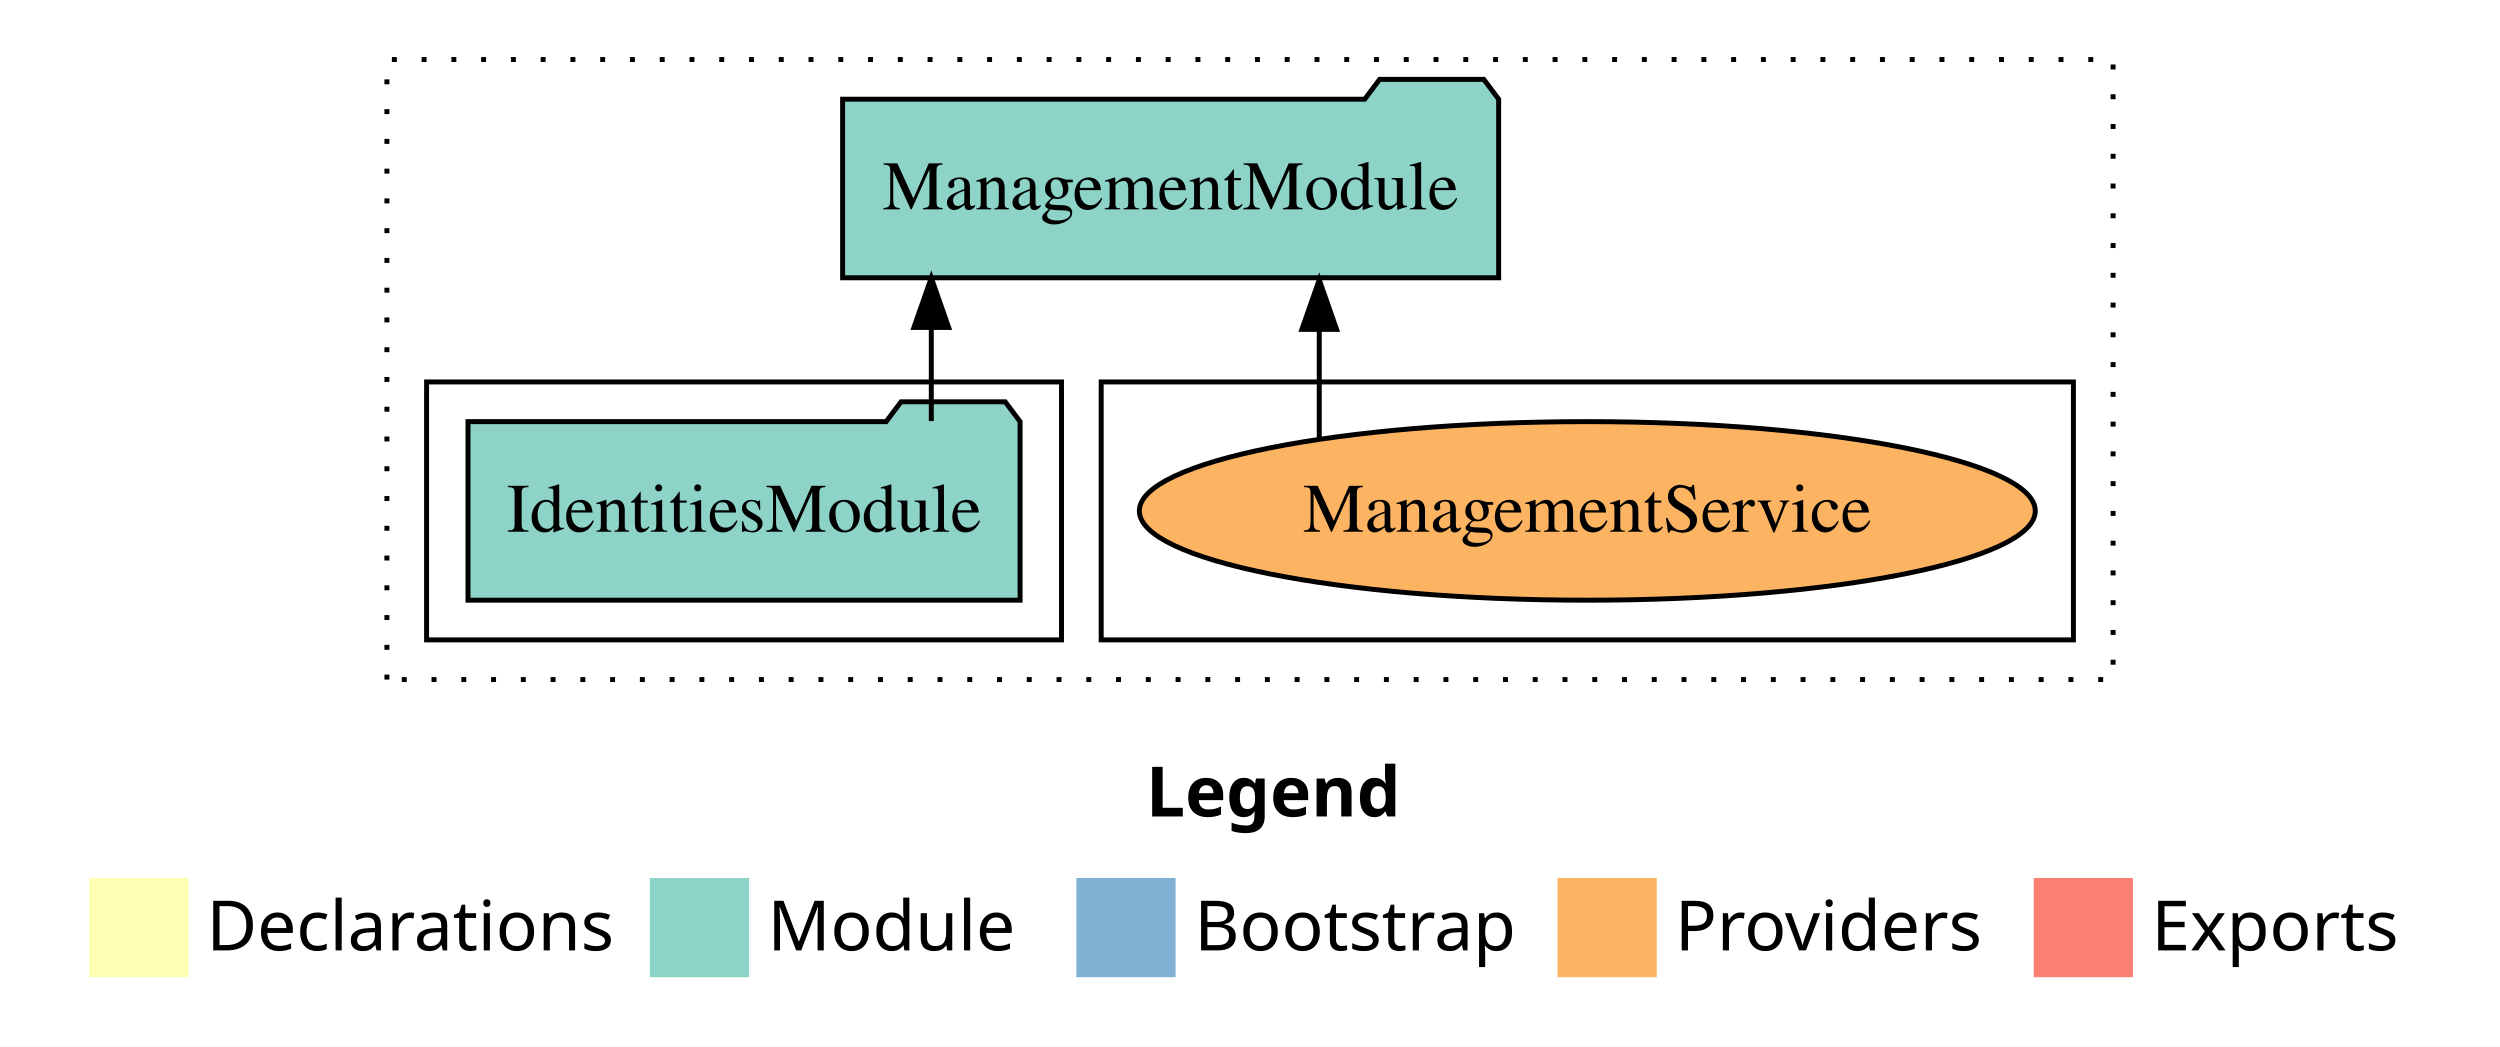
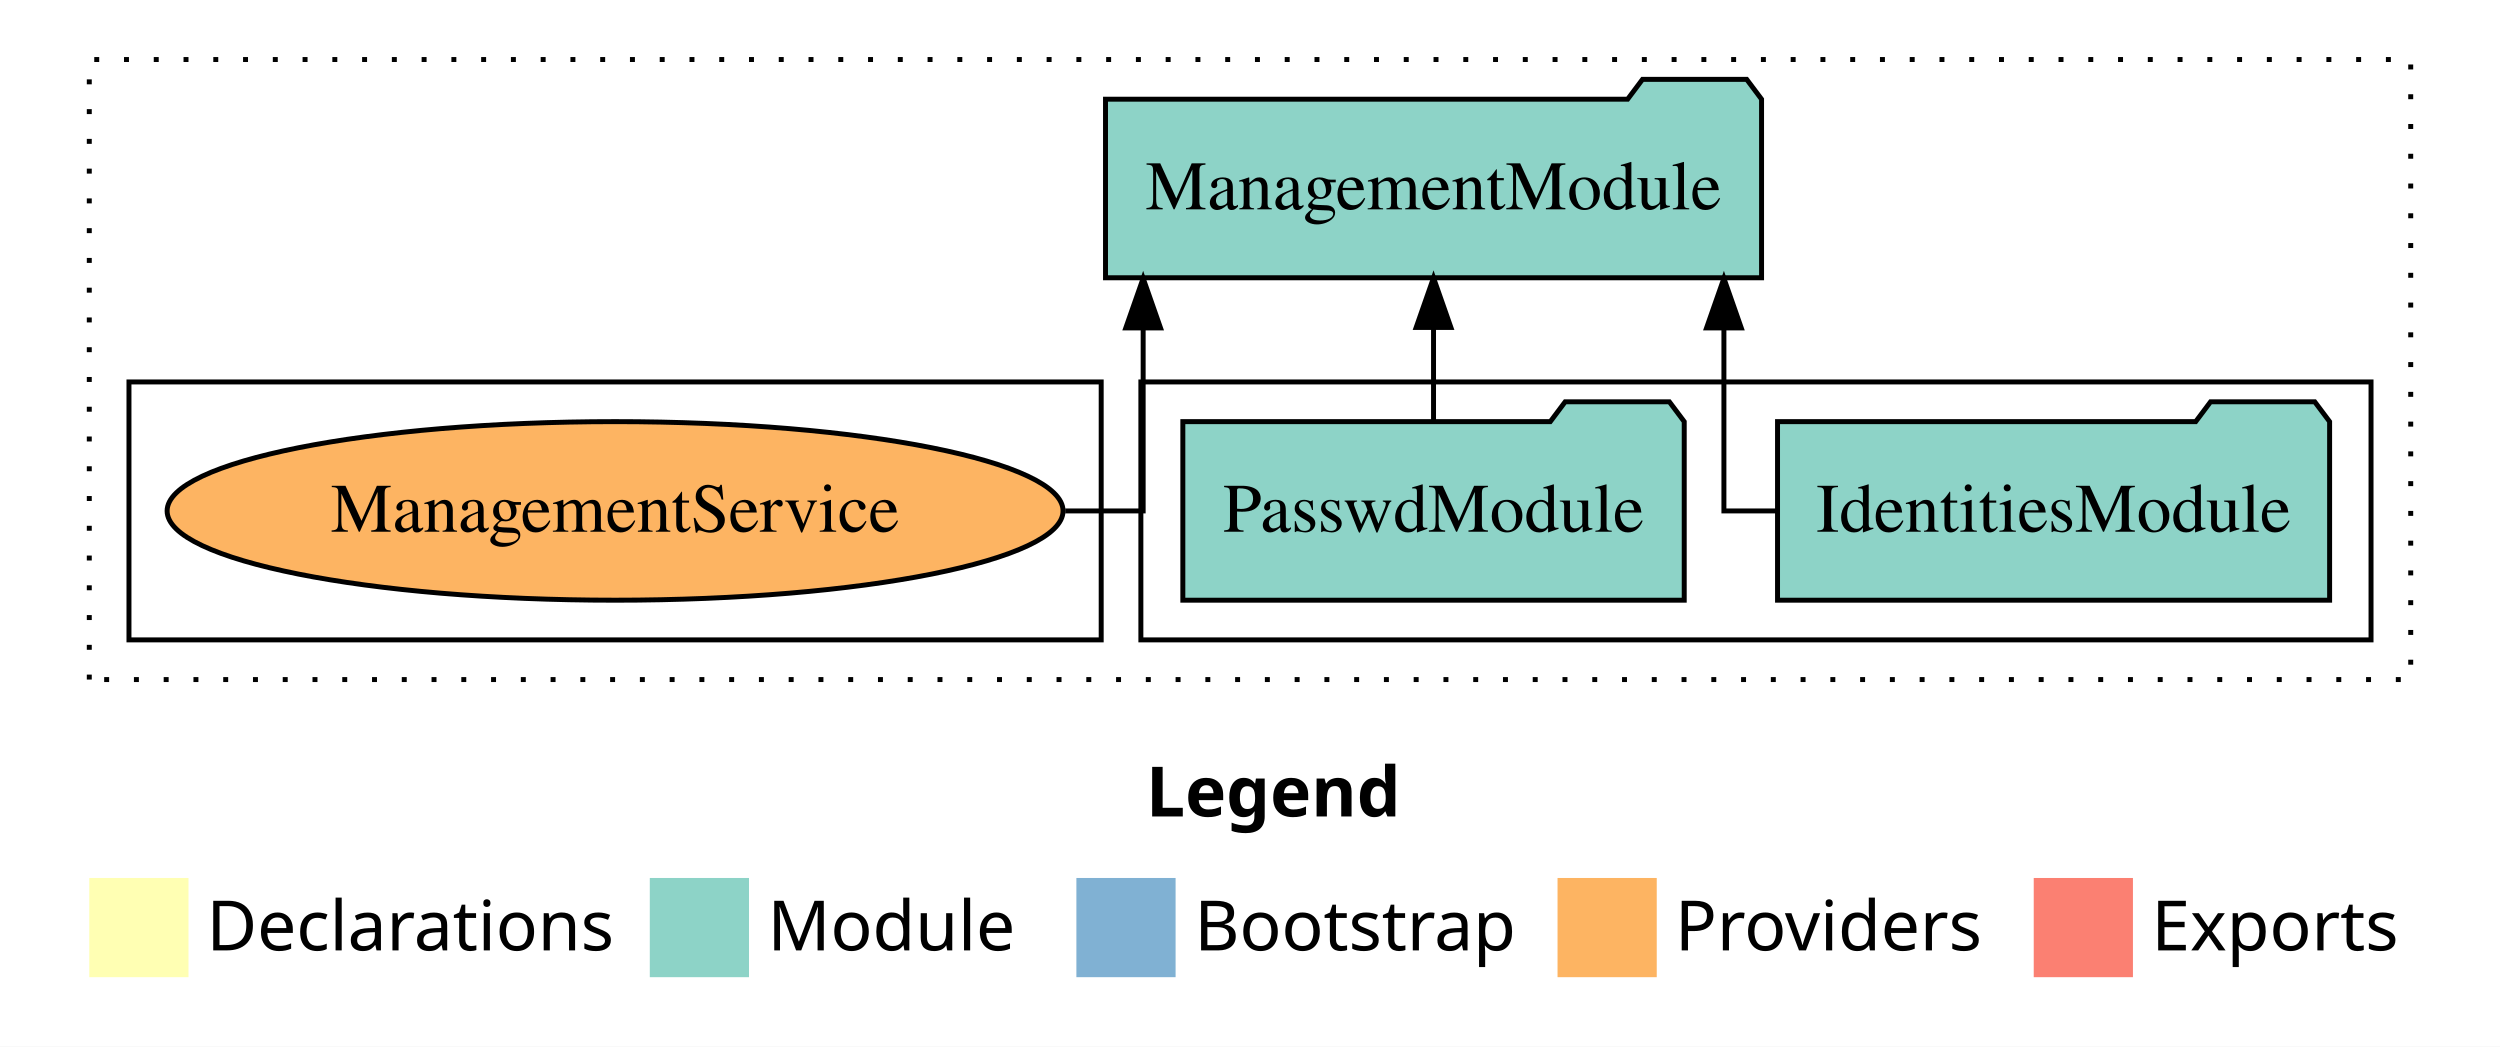
<svg xmlns="http://www.w3.org/2000/svg" width="504pt" height="211pt" viewBox="0.00 0.00 504.00 211.00">
  <g id="graph0" class="graph" transform="scale(1 1) rotate(0) translate(4 207)">
    <polygon fill="white" stroke="transparent" points="-4,4 -4,-207 500,-207 500,4 -4,4" />
    <text text-anchor="start" x="227.01" y="-42.4" font-family="Times-12" font-weight="bold" font-size="14.00">Legend</text>
    <polygon fill="#ffffb3" stroke="transparent" points="14,-10 14,-30 34,-30 34,-10 14,-10" />
    <text text-anchor="start" x="37.63" y="-15.4" font-family="Times-12" font-size="14.00">  Declarations</text>
    <polygon fill="#8dd3c7" stroke="transparent" points="127,-10 127,-30 147,-30 147,-10 127,-10" />
    <text text-anchor="start" x="150.73" y="-15.4" font-family="Times-12" font-size="14.00">  Module</text>
    <polygon fill="#80b1d3" stroke="transparent" points="213,-10 213,-30 233,-30 233,-10 213,-10" />
    <text text-anchor="start" x="236.78" y="-15.4" font-family="Times-12" font-size="14.00">  Bootstrap</text>
    <polygon fill="#fdb462" stroke="transparent" points="310,-10 310,-30 330,-30 330,-10 310,-10" />
    <text text-anchor="start" x="333.67" y="-15.4" font-family="Times-12" font-size="14.00">  Providers</text>
    <polygon fill="#fb8072" stroke="transparent" points="406,-10 406,-30 426,-30 426,-10 406,-10" />
    <text text-anchor="start" x="429.73" y="-15.4" font-family="Times-12" font-size="14.00">  Exports</text>
    <g id="clust1" class="cluster">
-       <polygon fill="none" stroke="black" stroke-dasharray="1,5" points="74,-70 74,-195 422,-195 422,-70 74,-70" />
+       <polygon fill="none" stroke="black" stroke-dasharray="1,5" points="14,-70 14,-195 482,-195 482,-70 14,-70" />
+     </g>
+     <g id="clust3" class="cluster">
+       <polygon fill="none" stroke="black" points="226,-78 226,-130 474,-130 474,-78 226,-78" />
    </g>
    <g id="clust6" class="cluster">
-       <polygon fill="none" stroke="black" points="218,-78 218,-130 414,-130 414,-78 218,-78" />
-     </g>
-     <g id="clust3" class="cluster">
-       <polygon fill="none" stroke="black" points="82,-78 82,-130 210,-130 210,-78 82,-78" />
+       <polygon fill="none" stroke="black" points="22,-78 22,-130 218,-130 218,-78 22,-78" />
    </g>
    <g id="node1" class="node">
-       <polygon fill="#8dd3c7" stroke="black" points="201.65,-122 198.65,-126 177.65,-126 174.65,-122 90.35,-122 90.35,-86 201.65,-86 201.65,-122" />
-       <text text-anchor="middle" x="146" y="-99.8" font-family="Times,serif" font-size="14.00">IdentitiesModule</text>
+       <polygon fill="#8dd3c7" stroke="black" points="465.65,-122 462.65,-126 441.65,-126 438.65,-122 354.35,-122 354.35,-86 465.65,-86 465.65,-122" />
+       <text text-anchor="middle" x="410" y="-99.8" font-family="Times,serif" font-size="14.00">IdentitiesModule</text>
+     </g>
+     <g id="node3" class="node">
+       <polygon fill="#8dd3c7" stroke="black" points="351.13,-187 348.13,-191 327.13,-191 324.13,-187 218.87,-187 218.87,-151 351.13,-151 351.13,-187" />
+       <text text-anchor="middle" x="285" y="-164.8" font-family="Times,serif" font-size="14.00">ManagementModule</text>
+     </g>
+     <g id="edge1" class="edge">
+       <path fill="none" stroke="black" d="M354.22,-104C347.83,-104 343.54,-104 343.54,-104 343.54,-104 343.54,-140.89 343.54,-140.89" />
+       <polygon fill="black" stroke="black" points="340.04,-140.89 343.54,-150.89 347.04,-140.89 340.04,-140.89" />
    </g>
    <g id="node2" class="node">
-       <polygon fill="#8dd3c7" stroke="black" points="298.13,-187 295.13,-191 274.13,-191 271.13,-187 165.87,-187 165.87,-151 298.13,-151 298.13,-187" />
-       <text text-anchor="middle" x="232" y="-164.8" font-family="Times,serif" font-size="14.00">ManagementModule</text>
-     </g>
-     <g id="edge1" class="edge">
-       <path fill="none" stroke="black" d="M183.75,-122.11C183.75,-122.11 183.75,-140.99 183.75,-140.99" />
-       <polygon fill="black" stroke="black" points="180.25,-140.99 183.75,-150.99 187.25,-140.99 180.25,-140.99" />
-     </g>
-     <g id="node3" class="node">
-       <ellipse fill="#fdb462" stroke="black" cx="316" cy="-104" rx="90.31" ry="18" />
-       <text text-anchor="middle" x="316" y="-99.8" font-family="Times,serif" font-size="14.00">ManagementService</text>
+       <polygon fill="#8dd3c7" stroke="black" points="335.54,-122 332.54,-126 311.54,-126 308.54,-122 234.46,-122 234.46,-86 335.54,-86 335.54,-122" />
+       <text text-anchor="middle" x="285" y="-99.8" font-family="Times,serif" font-size="14.00">PasswdModule</text>
    </g>
    <g id="edge2" class="edge">
-       <path fill="none" stroke="black" d="M261.96,-118.75C261.96,-118.75 261.96,-140.59 261.96,-140.59" />
-       <polygon fill="black" stroke="black" points="258.46,-140.59 261.96,-150.59 265.46,-140.59 258.46,-140.59" />
+       <path fill="none" stroke="black" d="M285,-122.11C285,-122.11 285,-140.99 285,-140.99" />
+       <polygon fill="black" stroke="black" points="281.5,-140.99 285,-150.99 288.5,-140.99 281.5,-140.99" />
+     </g>
+     <g id="node4" class="node">
+       <ellipse fill="#fdb462" stroke="black" cx="120" cy="-104" rx="90.31" ry="18" />
+       <text text-anchor="middle" x="120" y="-99.8" font-family="Times,serif" font-size="14.00">ManagementService</text>
+     </g>
+     <g id="edge3" class="edge">
+       <path fill="none" stroke="black" d="M210.75,-104C220.21,-104 226.46,-104 226.46,-104 226.46,-104 226.46,-140.89 226.46,-140.89" />
+       <polygon fill="black" stroke="black" points="222.96,-140.89 226.46,-150.89 229.96,-140.89 222.96,-140.89" />
    </g>
  </g>
</svg>
